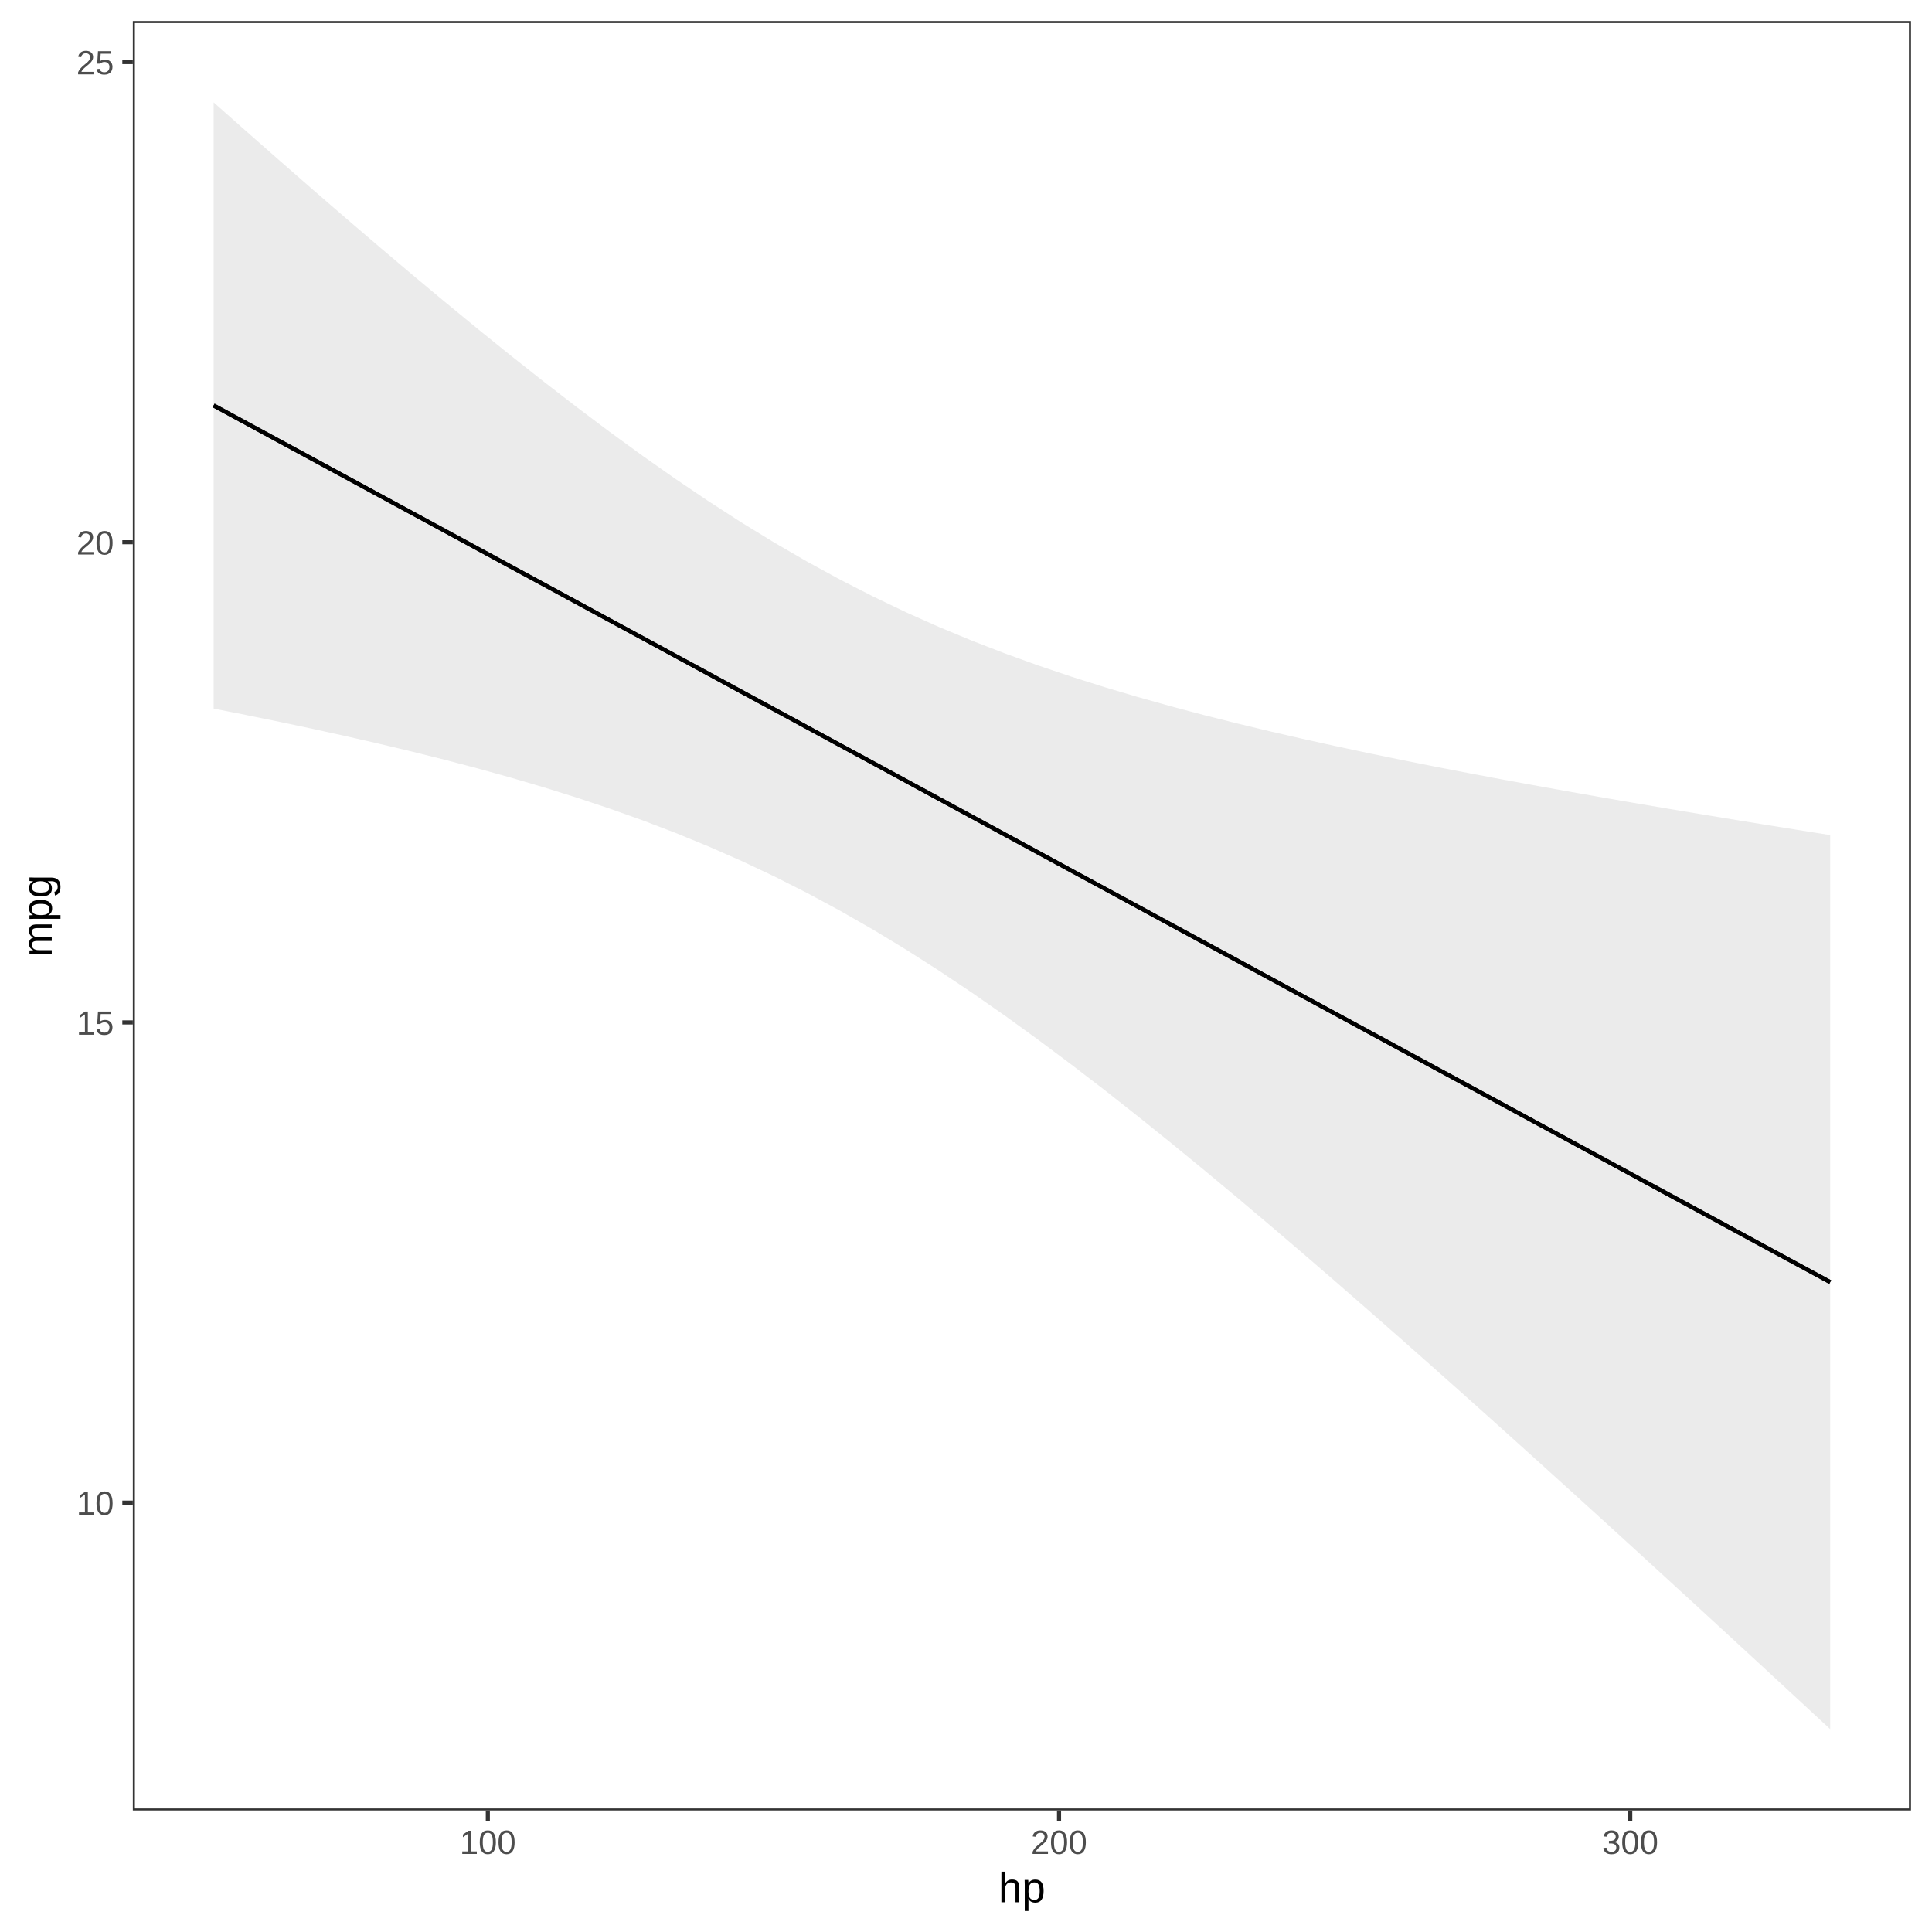
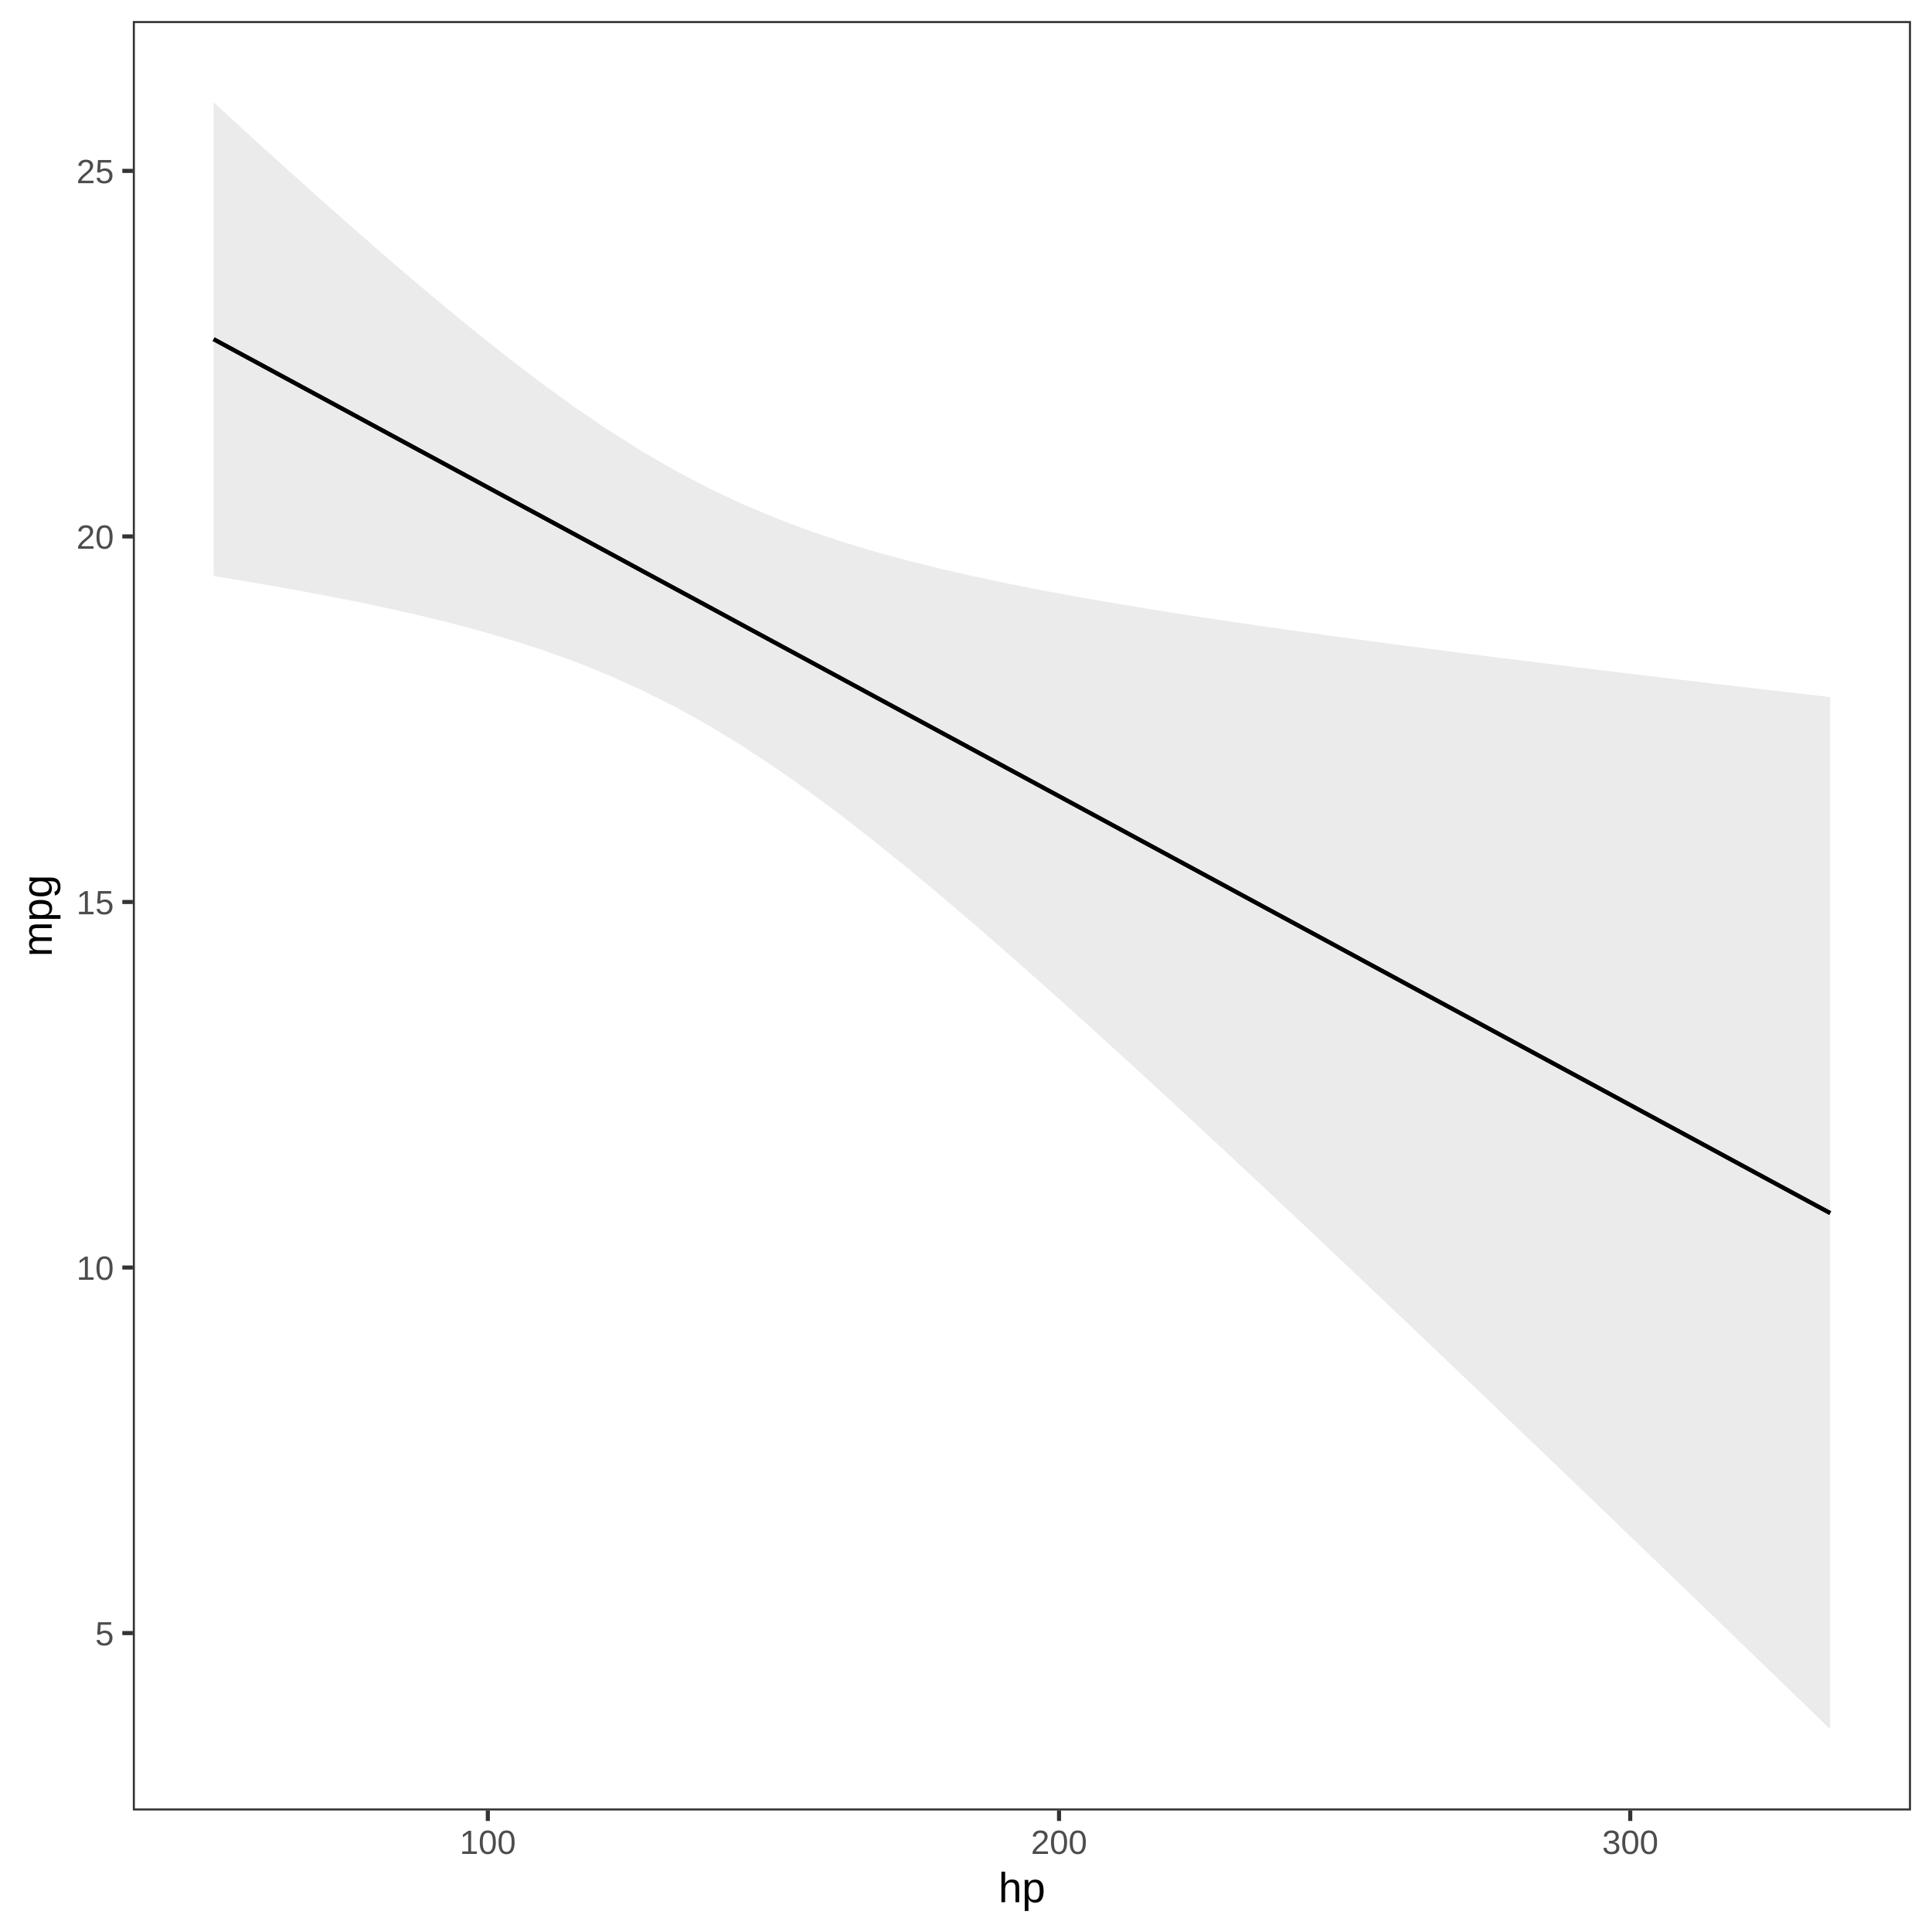
<svg xmlns="http://www.w3.org/2000/svg" class="svglite" width="504.00pt" height="504.00pt" viewBox="0 0 504.00 504.00">
  <defs>
    <style type="text/css">
    .svglite line, .svglite polyline, .svglite polygon, .svglite path, .svglite rect, .svglite circle {
      fill: none;
      stroke: #000000;
      stroke-linecap: round;
      stroke-linejoin: round;
      stroke-miterlimit: 10.00;
    }
    .svglite text {
      white-space: pre;
    }
  </style>
  </defs>
  <rect width="100%" height="100%" style="stroke: none; fill: #FFFFFF;" />
  <defs>
    <clipPath id="cpMC4wMHw1MDQuMDB8MC4wMHw1MDQuMDA=">
      <rect x="0.00" y="0.00" width="504.00" height="504.00" />
    </clipPath>
  </defs>
  <g clip-path="url(#cpMC4wMHw1MDQuMDB8MC4wMHw1MDQuMDA=)">
    <rect x="0.00" y="0.00" width="504.00" height="504.00" style="stroke-width: 1.07; stroke: #FFFFFF; fill: #FFFFFF;" />
  </g>
  <defs>
    <clipPath id="cpMzQuNjV8NDk4LjUyfDUuNDh8NDcyLjI5">
      <rect x="34.65" y="5.48" width="463.87" height="466.82" />
    </clipPath>
  </defs>
  <g clip-path="url(#cpMzQuNjV8NDk4LjUyfDUuNDh8NDcyLjI5)">
    <rect x="34.65" y="5.48" width="463.87" height="466.82" style="stroke-width: 1.07; stroke: none; fill: #FFFFFF;" />
-     <polygon points="55.73,26.70 64.34,34.33 72.95,41.90 81.55,49.41 90.16,56.86 98.77,64.23 107.37,71.51 115.98,78.69 124.58,85.76 133.19,92.71 141.80,99.52 150.40,106.16 159.01,112.63 167.61,118.89 176.22,124.94 184.83,130.75 193.43,136.30 202.04,141.57 210.65,146.56 219.25,151.25 227.86,155.65 236.46,159.77 245.07,163.61 253.68,167.18 262.28,170.51 270.89,173.62 279.49,176.52 288.10,179.24 296.71,181.80 305.31,184.21 313.92,186.50 322.53,188.67 331.13,190.74 339.74,192.72 348.34,194.62 356.95,196.46 365.56,198.23 374.16,199.95 382.77,201.61 391.37,203.24 399.98,204.82 408.59,206.37 417.19,207.89 425.80,209.38 434.40,210.84 443.01,212.28 451.62,213.70 460.22,215.10 468.83,216.48 477.44,217.85 477.44,451.08 468.83,443.11 460.22,435.15 451.62,427.22 443.01,419.30 434.40,411.41 425.80,403.54 417.19,395.69 408.59,387.88 399.98,380.09 391.37,372.34 382.77,364.63 374.16,356.97 365.56,349.35 356.95,341.79 348.34,334.28 339.74,326.85 331.13,319.50 322.53,312.24 313.92,305.07 305.31,298.02 296.71,291.10 288.10,284.32 279.49,277.71 270.89,271.28 262.28,265.05 253.68,259.05 245.07,253.29 236.46,247.79 227.86,242.57 219.25,237.64 210.65,233.00 202.04,228.65 193.43,224.59 184.83,220.81 176.22,217.28 167.61,213.99 159.01,210.93 150.40,208.06 141.80,205.37 133.19,202.84 124.58,200.45 115.98,198.19 107.37,196.04 98.77,193.99 90.16,192.02 81.55,190.13 72.95,188.31 64.34,186.55 55.73,184.84 " style="stroke-width: 0.00; stroke: none; stroke-linecap: butt; fill: #333333; fill-opacity: 0.10;" />
-     <polyline points="55.73,26.70 64.34,34.33 72.95,41.90 81.55,49.41 90.16,56.86 98.77,64.23 107.37,71.51 115.98,78.69 124.58,85.76 133.19,92.71 141.80,99.52 150.40,106.16 159.01,112.63 167.61,118.89 176.22,124.94 184.83,130.75 193.43,136.30 202.04,141.57 210.65,146.56 219.25,151.25 227.86,155.65 236.46,159.77 245.07,163.61 253.68,167.18 262.28,170.51 270.89,173.62 279.49,176.52 288.10,179.24 296.71,181.80 305.31,184.21 313.92,186.50 322.53,188.67 331.13,190.74 339.74,192.72 348.34,194.62 356.95,196.46 365.56,198.23 374.16,199.95 382.77,201.61 391.37,203.24 399.98,204.82 408.59,206.37 417.19,207.89 425.80,209.38 434.40,210.84 443.01,212.28 451.62,213.70 460.22,215.10 468.83,216.48 477.44,217.85 " style="stroke-width: 1.07; stroke: none; stroke-linecap: butt;" />
-     <polyline points="477.44,451.08 468.83,443.11 460.22,435.15 451.62,427.22 443.01,419.30 434.40,411.41 425.80,403.54 417.19,395.69 408.59,387.88 399.98,380.09 391.37,372.34 382.77,364.63 374.16,356.97 365.56,349.35 356.95,341.79 348.34,334.28 339.74,326.85 331.13,319.50 322.53,312.24 313.92,305.07 305.31,298.02 296.71,291.10 288.10,284.32 279.49,277.71 270.89,271.28 262.28,265.05 253.68,259.05 245.07,253.29 236.46,247.79 227.86,242.57 219.25,237.64 210.65,233.00 202.04,228.65 193.43,224.59 184.83,220.81 176.22,217.28 167.61,213.99 159.01,210.93 150.40,208.06 141.80,205.37 133.19,202.84 124.58,200.45 115.98,198.19 107.37,196.04 98.77,193.99 90.16,192.02 81.55,190.13 72.95,188.31 64.34,186.55 55.73,184.84 " style="stroke-width: 1.07; stroke: none; stroke-linecap: butt;" />
-     <polyline points="55.73,105.77 64.34,110.44 72.95,115.11 81.55,119.77 90.16,124.44 98.77,129.11 107.37,133.77 115.98,138.44 124.58,143.11 133.19,147.78 141.80,152.44 150.40,157.11 159.01,161.78 167.61,166.44 176.22,171.11 184.83,175.78 193.43,180.45 202.04,185.11 210.65,189.78 219.25,194.45 227.86,199.11 236.46,203.78 245.07,208.45 253.68,213.12 262.28,217.78 270.89,222.45 279.49,227.12 288.10,231.78 296.71,236.45 305.31,241.12 313.92,245.79 322.53,250.45 331.13,255.12 339.74,259.79 348.34,264.45 356.95,269.12 365.56,273.79 374.16,278.46 382.77,283.12 391.37,287.79 399.98,292.46 408.59,297.12 417.19,301.79 425.80,306.46 434.40,311.13 443.01,315.79 451.62,320.46 460.22,325.13 468.83,329.79 477.44,334.46 " style="stroke-width: 1.07; stroke-linecap: butt;" />
-     <polyline points="55.73,105.77 64.34,110.44 72.95,115.11 81.55,119.77 90.16,124.44 98.77,129.11 107.37,133.77 115.98,138.44 124.58,143.11 133.19,147.78 141.80,152.44 150.40,157.11 159.01,161.78 167.61,166.44 176.22,171.11 184.83,175.78 193.43,180.45 202.04,185.11 210.65,189.78 219.25,194.45 227.86,199.11 236.46,203.78 245.07,208.45 253.68,213.12 262.28,217.78 270.89,222.45 279.49,227.12 288.10,231.78 296.71,236.45 305.31,241.12 313.92,245.79 322.53,250.45 331.13,255.12 339.74,259.79 348.34,264.45 356.95,269.12 365.56,273.79 374.16,278.46 382.77,283.12 391.37,287.79 399.98,292.46 408.59,297.12 417.19,301.79 425.80,306.46 434.40,311.13 443.01,315.79 451.62,320.46 460.22,325.13 468.83,329.79 477.44,334.46 " style="stroke-width: 1.07; stroke-linecap: butt;" />
+     <polygon points="55.73,26.70 64.34,34.59 72.95,42.41 81.55,50.15 90.16,57.79 98.77,65.33 107.37,72.73 115.98,79.96 124.58,87.00 133.19,93.81 141.80,100.34 150.40,106.55 159.01,112.39 167.61,117.82 176.22,122.80 184.83,127.32 193.43,131.39 202.04,135.03 210.65,138.28 219.25,141.19 227.86,143.80 236.46,146.15 245.07,148.30 253.68,150.28 262.28,152.10 270.89,153.81 279.49,155.41 288.10,156.93 296.71,158.37 305.31,159.76 313.92,161.09 322.53,162.38 331.13,163.62 339.74,164.84 348.34,166.02 356.95,167.18 365.56,168.32 374.16,169.44 382.77,170.53 391.37,171.62 399.98,172.68 408.59,173.74 417.19,174.78 425.80,175.82 434.40,176.84 443.01,177.86 451.62,178.87 460.22,179.87 468.83,180.86 477.44,181.85 477.44,451.08 468.83,442.76 460.22,434.45 451.62,426.14 443.01,417.85 434.40,409.56 425.80,401.28 417.19,393.00 408.59,384.74 399.98,376.49 391.37,368.26 382.77,360.03 374.16,351.83 365.56,343.64 356.95,335.47 348.34,327.32 339.74,319.20 331.13,311.11 322.53,303.05 313.92,295.04 305.31,287.06 296.71,279.14 288.10,271.28 279.49,263.49 270.89,255.79 262.28,248.19 253.68,240.71 245.07,233.38 236.46,226.22 227.86,219.28 219.25,212.58 210.65,206.18 202.04,200.13 193.43,194.46 184.83,189.23 176.22,184.44 167.61,180.12 159.01,176.24 150.40,172.77 141.80,169.67 133.19,166.90 124.58,164.40 115.98,162.14 107.37,160.07 98.77,158.16 90.16,156.39 81.55,154.73 72.95,153.17 64.34,151.68 55.73,150.27 " style="stroke-width: 0.00; stroke: none; stroke-linecap: butt; fill: #333333; fill-opacity: 0.10;" />
+     <polyline points="55.73,26.70 64.34,34.59 72.95,42.41 81.55,50.15 90.16,57.79 98.77,65.33 107.37,72.73 115.98,79.96 124.58,87.00 133.19,93.81 141.80,100.34 150.40,106.55 159.01,112.39 167.61,117.82 176.22,122.80 184.83,127.32 193.43,131.39 202.04,135.03 210.65,138.28 219.25,141.19 227.86,143.80 236.46,146.15 245.07,148.30 253.68,150.28 262.28,152.10 270.89,153.81 279.49,155.41 288.10,156.93 296.71,158.37 305.31,159.76 313.92,161.09 322.53,162.38 331.13,163.62 339.74,164.84 348.34,166.02 356.95,167.18 365.56,168.32 374.16,169.44 382.77,170.53 391.37,171.62 399.98,172.68 408.59,173.74 417.19,174.78 425.80,175.82 434.40,176.84 443.01,177.86 451.62,178.87 460.22,179.87 468.83,180.86 477.44,181.85 " style="stroke-width: 1.07; stroke: none; stroke-linecap: butt;" />
+     <polyline points="477.44,451.08 468.83,442.76 460.22,434.45 451.62,426.14 443.01,417.85 434.40,409.56 425.80,401.28 417.19,393.00 408.59,384.74 399.98,376.49 391.37,368.26 382.77,360.03 374.16,351.83 365.56,343.64 356.95,335.47 348.34,327.32 339.74,319.20 331.13,311.11 322.53,303.05 313.92,295.04 305.31,287.06 296.71,279.14 288.10,271.28 279.49,263.49 270.89,255.79 262.28,248.19 253.68,240.71 245.07,233.38 236.46,226.22 227.86,219.28 219.25,212.58 210.65,206.18 202.04,200.13 193.43,194.46 184.83,189.23 176.22,184.44 167.61,180.12 159.01,176.24 150.40,172.77 141.80,169.67 133.19,166.90 124.58,164.40 115.98,162.14 107.37,160.07 98.77,158.16 90.16,156.39 81.55,154.73 72.95,153.17 64.34,151.68 55.73,150.27 " style="stroke-width: 1.07; stroke: none; stroke-linecap: butt;" />
+     <polyline points="55.73,88.48 64.34,93.14 72.95,97.79 81.55,102.44 90.16,107.09 98.77,111.75 107.37,116.40 115.98,121.05 124.58,125.70 133.19,130.36 141.80,135.01 150.40,139.66 159.01,144.31 167.61,148.97 176.22,153.62 184.83,158.27 193.43,162.93 202.04,167.58 210.65,172.23 219.25,176.88 227.86,181.54 236.46,186.19 245.07,190.84 253.68,195.49 262.28,200.15 270.89,204.80 279.49,209.45 288.10,214.10 296.71,218.76 305.31,223.41 313.92,228.06 322.53,232.72 331.13,237.37 339.74,242.02 348.34,246.67 356.95,251.33 365.56,255.98 374.16,260.63 382.77,265.28 391.37,269.94 399.98,274.59 408.59,279.24 417.19,283.89 425.80,288.55 434.40,293.20 443.01,297.85 451.62,302.51 460.22,307.16 468.83,311.81 477.44,316.46 " style="stroke-width: 1.07; stroke-linecap: butt;" />
+     <polyline points="55.73,88.48 64.34,93.14 72.95,97.79 81.55,102.44 90.16,107.09 98.77,111.75 107.37,116.40 115.98,121.05 124.58,125.70 133.19,130.36 141.80,135.01 150.40,139.66 159.01,144.31 167.61,148.97 176.22,153.62 184.83,158.27 193.43,162.93 202.04,167.58 210.65,172.23 219.25,176.88 227.86,181.54 236.46,186.19 245.07,190.84 253.68,195.49 262.28,200.15 270.89,204.80 279.49,209.45 288.10,214.10 296.71,218.76 305.31,223.41 313.92,228.06 322.53,232.72 331.13,237.37 339.74,242.02 348.34,246.67 356.95,251.33 365.56,255.98 374.16,260.63 382.77,265.28 391.37,269.94 399.98,274.59 408.59,279.24 417.19,283.89 425.80,288.55 434.40,293.20 443.01,297.85 451.62,302.51 460.22,307.16 468.83,311.81 477.44,316.46 " style="stroke-width: 1.07; stroke-linecap: butt;" />
    <rect x="34.65" y="5.48" width="463.87" height="466.82" style="stroke-width: 1.07; stroke: #333333;" />
  </g>
  <g clip-path="url(#cpMC4wMHw1MDQuMDB8MC4wMHw1MDQuMDA=)">
-     <text x="29.72" y="395.20" text-anchor="end" style="font-size: 8.80px;fill: #4D4D4D; font-family: &quot;Arimo&quot;;" textLength="11.19px" lengthAdjust="spacingAndGlyphs">10</text>
-     <text x="29.72" y="269.93" text-anchor="end" style="font-size: 8.80px;fill: #4D4D4D; font-family: &quot;Arimo&quot;;" textLength="11.19px" lengthAdjust="spacingAndGlyphs">15</text>
-     <text x="29.72" y="144.66" text-anchor="end" style="font-size: 8.80px;fill: #4D4D4D; font-family: &quot;Arimo&quot;;" textLength="11.19px" lengthAdjust="spacingAndGlyphs">20</text>
-     <text x="29.72" y="19.39" text-anchor="end" style="font-size: 8.80px;fill: #4D4D4D; font-family: &quot;Arimo&quot;;" textLength="11.19px" lengthAdjust="spacingAndGlyphs">25</text>
-     <polyline points="31.91,391.99 34.65,391.99 " style="stroke-width: 1.07; stroke: #333333; stroke-linecap: butt;" />
-     <polyline points="31.91,266.72 34.65,266.72 " style="stroke-width: 1.07; stroke: #333333; stroke-linecap: butt;" />
-     <polyline points="31.91,141.45 34.65,141.45 " style="stroke-width: 1.07; stroke: #333333; stroke-linecap: butt;" />
-     <polyline points="31.91,16.18 34.65,16.18 " style="stroke-width: 1.07; stroke: #333333; stroke-linecap: butt;" />
+     <text x="29.72" y="429.23" text-anchor="end" style="font-size: 8.80px;fill: #4D4D4D; font-family: &quot;Arimo&quot;;" textLength="5.59px" lengthAdjust="spacingAndGlyphs">5</text>
+     <text x="29.72" y="333.87" text-anchor="end" style="font-size: 8.80px;fill: #4D4D4D; font-family: &quot;Arimo&quot;;" textLength="11.19px" lengthAdjust="spacingAndGlyphs">10</text>
+     <text x="29.72" y="238.51" text-anchor="end" style="font-size: 8.80px;fill: #4D4D4D; font-family: &quot;Arimo&quot;;" textLength="11.19px" lengthAdjust="spacingAndGlyphs">15</text>
+     <text x="29.72" y="143.15" text-anchor="end" style="font-size: 8.80px;fill: #4D4D4D; font-family: &quot;Arimo&quot;;" textLength="11.19px" lengthAdjust="spacingAndGlyphs">20</text>
+     <text x="29.72" y="47.79" text-anchor="end" style="font-size: 8.80px;fill: #4D4D4D; font-family: &quot;Arimo&quot;;" textLength="11.19px" lengthAdjust="spacingAndGlyphs">25</text>
+     <polyline points="31.91,426.02 34.65,426.02 " style="stroke-width: 1.07; stroke: #333333; stroke-linecap: butt;" />
+     <polyline points="31.91,330.66 34.65,330.66 " style="stroke-width: 1.07; stroke: #333333; stroke-linecap: butt;" />
+     <polyline points="31.91,235.30 34.65,235.30 " style="stroke-width: 1.07; stroke: #333333; stroke-linecap: butt;" />
+     <polyline points="31.91,139.94 34.65,139.94 " style="stroke-width: 1.07; stroke: #333333; stroke-linecap: butt;" />
+     <polyline points="31.91,44.58 34.65,44.58 " style="stroke-width: 1.07; stroke: #333333; stroke-linecap: butt;" />
    <polyline points="127.26,475.03 127.26,472.29 " style="stroke-width: 1.07; stroke: #333333; stroke-linecap: butt;" />
    <polyline points="276.27,475.03 276.27,472.29 " style="stroke-width: 1.07; stroke: #333333; stroke-linecap: butt;" />
    <polyline points="425.28,475.03 425.28,472.29 " style="stroke-width: 1.07; stroke: #333333; stroke-linecap: butt;" />
    <text x="127.26" y="483.64" text-anchor="middle" style="font-size: 8.80px;fill: #4D4D4D; font-family: &quot;Arimo&quot;;" textLength="16.78px" lengthAdjust="spacingAndGlyphs">100</text>
    <text x="276.27" y="483.64" text-anchor="middle" style="font-size: 8.80px;fill: #4D4D4D; font-family: &quot;Arimo&quot;;" textLength="16.78px" lengthAdjust="spacingAndGlyphs">200</text>
    <text x="425.28" y="483.64" text-anchor="middle" style="font-size: 8.80px;fill: #4D4D4D; font-family: &quot;Arimo&quot;;" textLength="16.78px" lengthAdjust="spacingAndGlyphs">300</text>
    <text x="266.59" y="496.23" text-anchor="middle" style="font-size: 11.00px; font-family: &quot;Arimo&quot;;" textLength="13.95px" lengthAdjust="spacingAndGlyphs">hp</text>
    <text transform="translate(13.50,238.89) rotate(-90)" text-anchor="middle" style="font-size: 11.00px; font-family: &quot;Arimo&quot;;" textLength="24.68px" lengthAdjust="spacingAndGlyphs">mpg</text>
  </g>
</svg>
